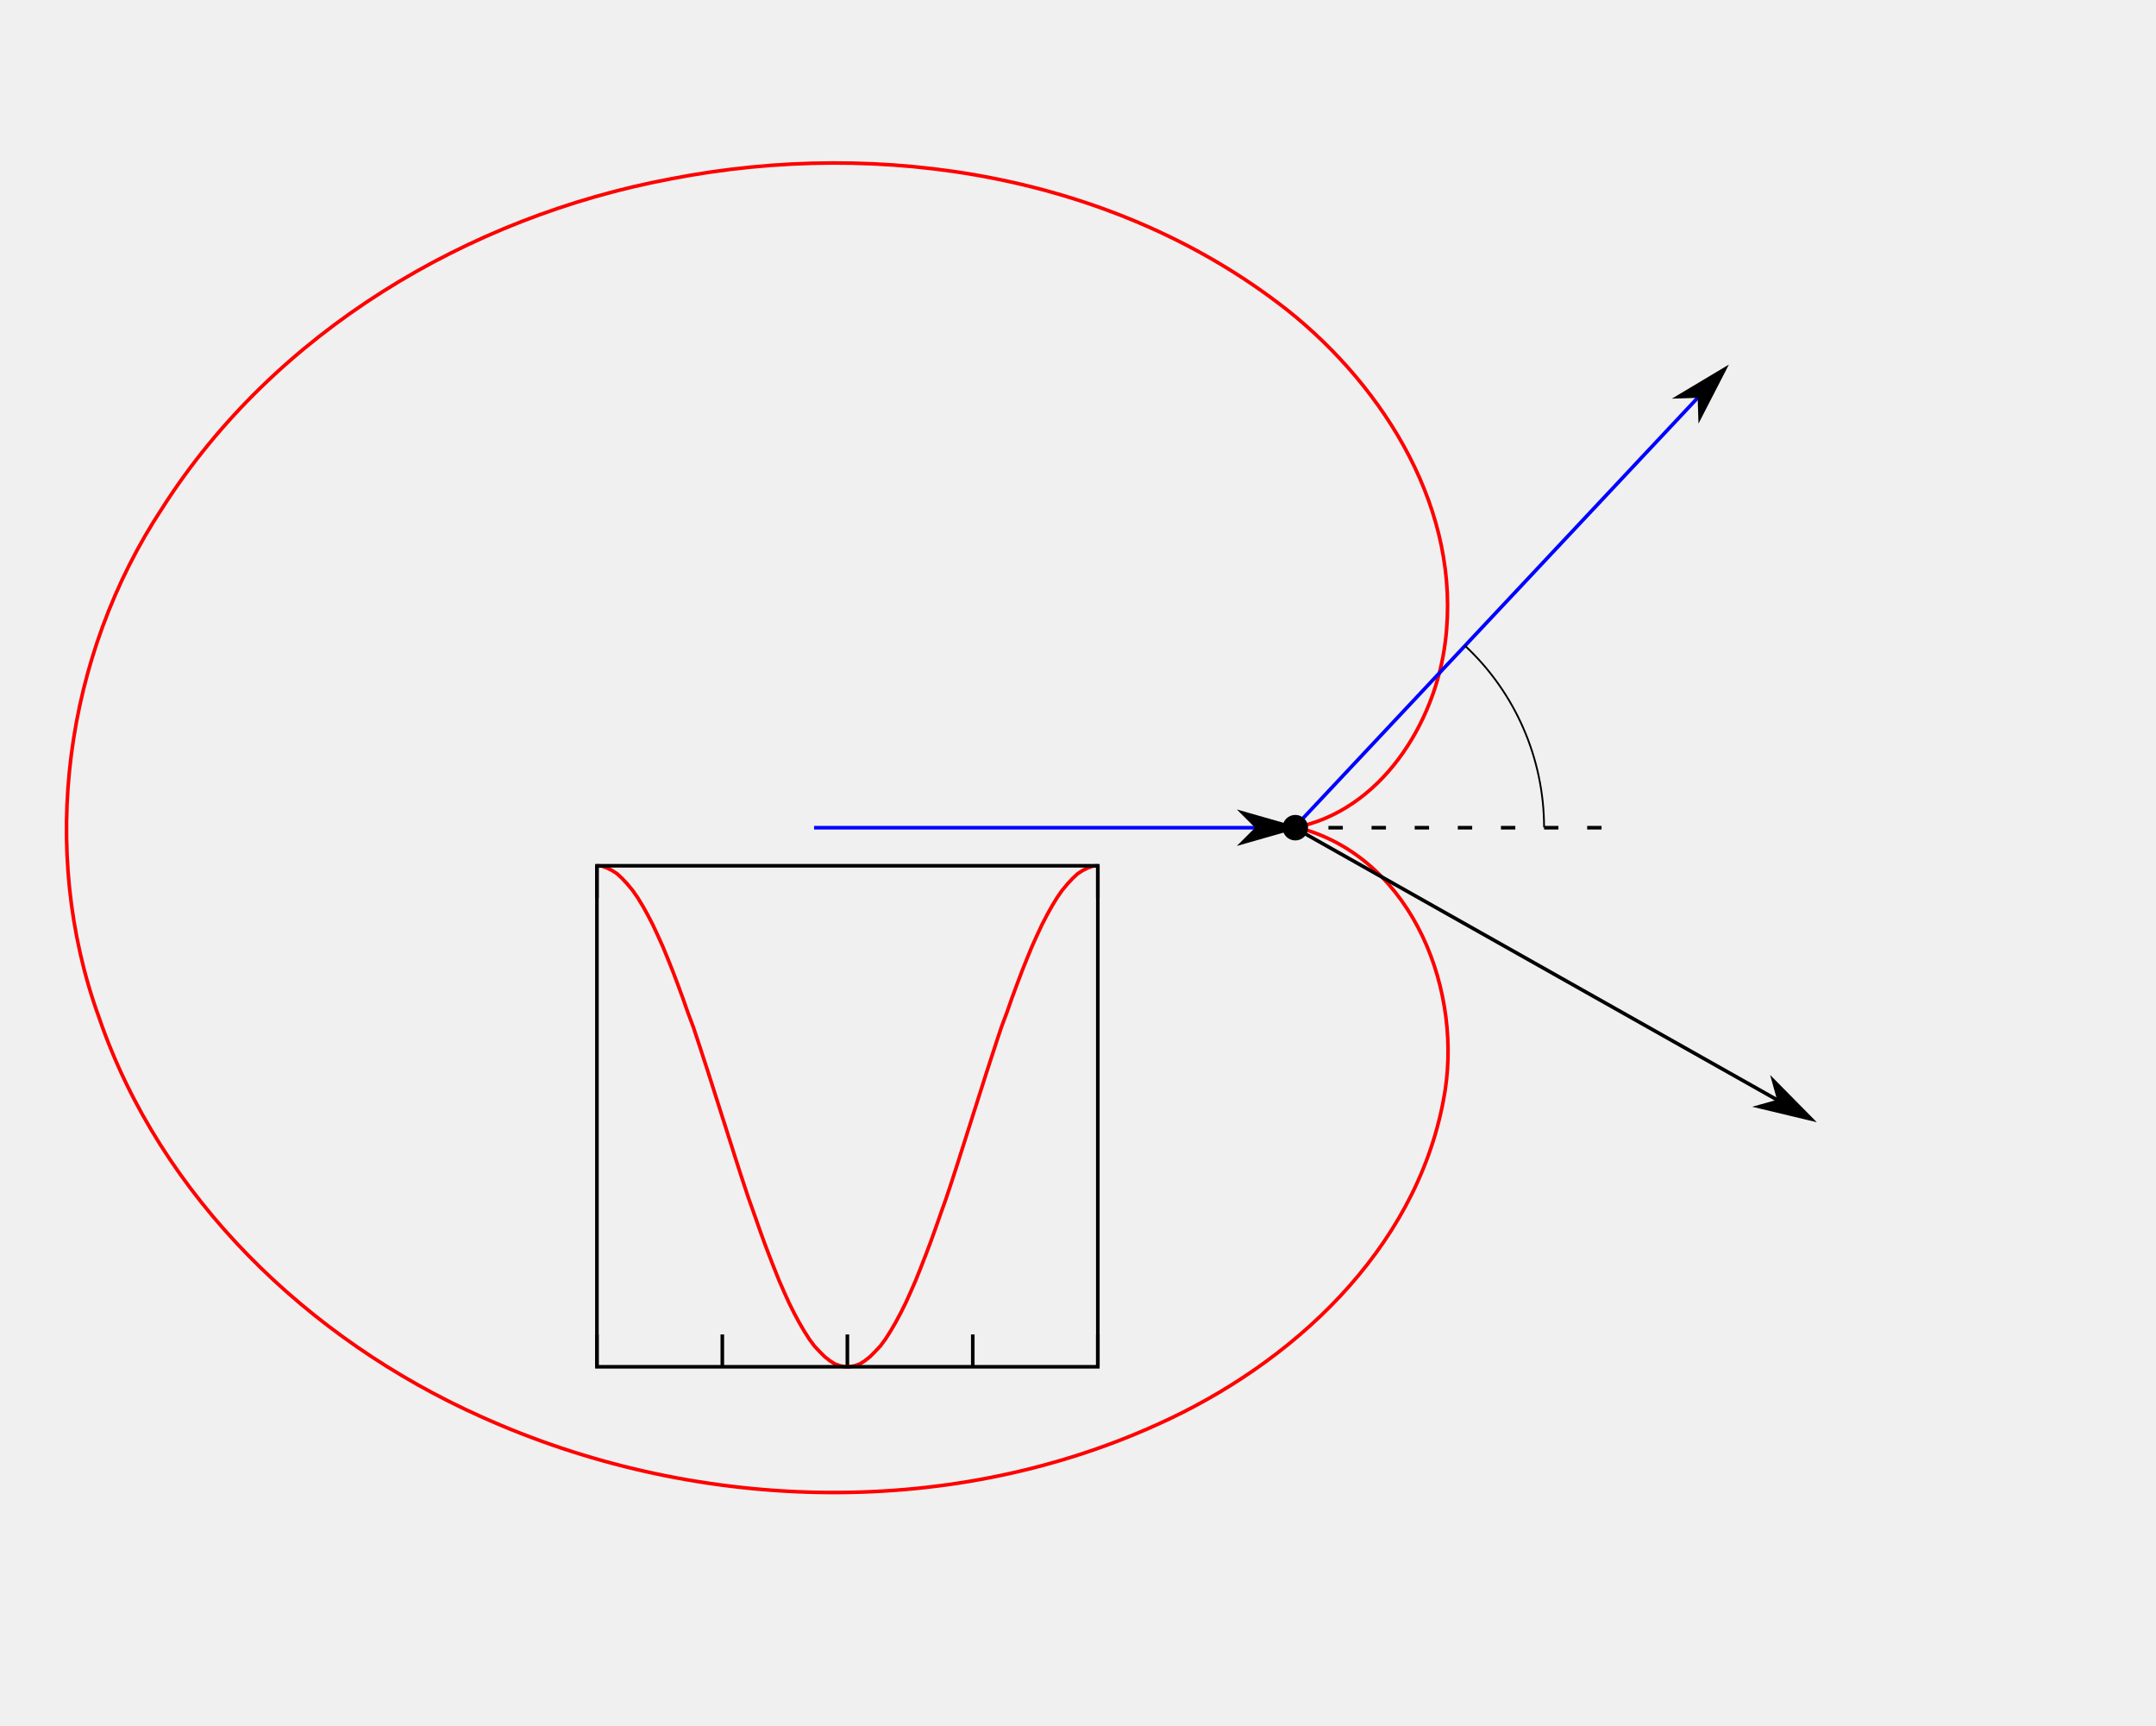
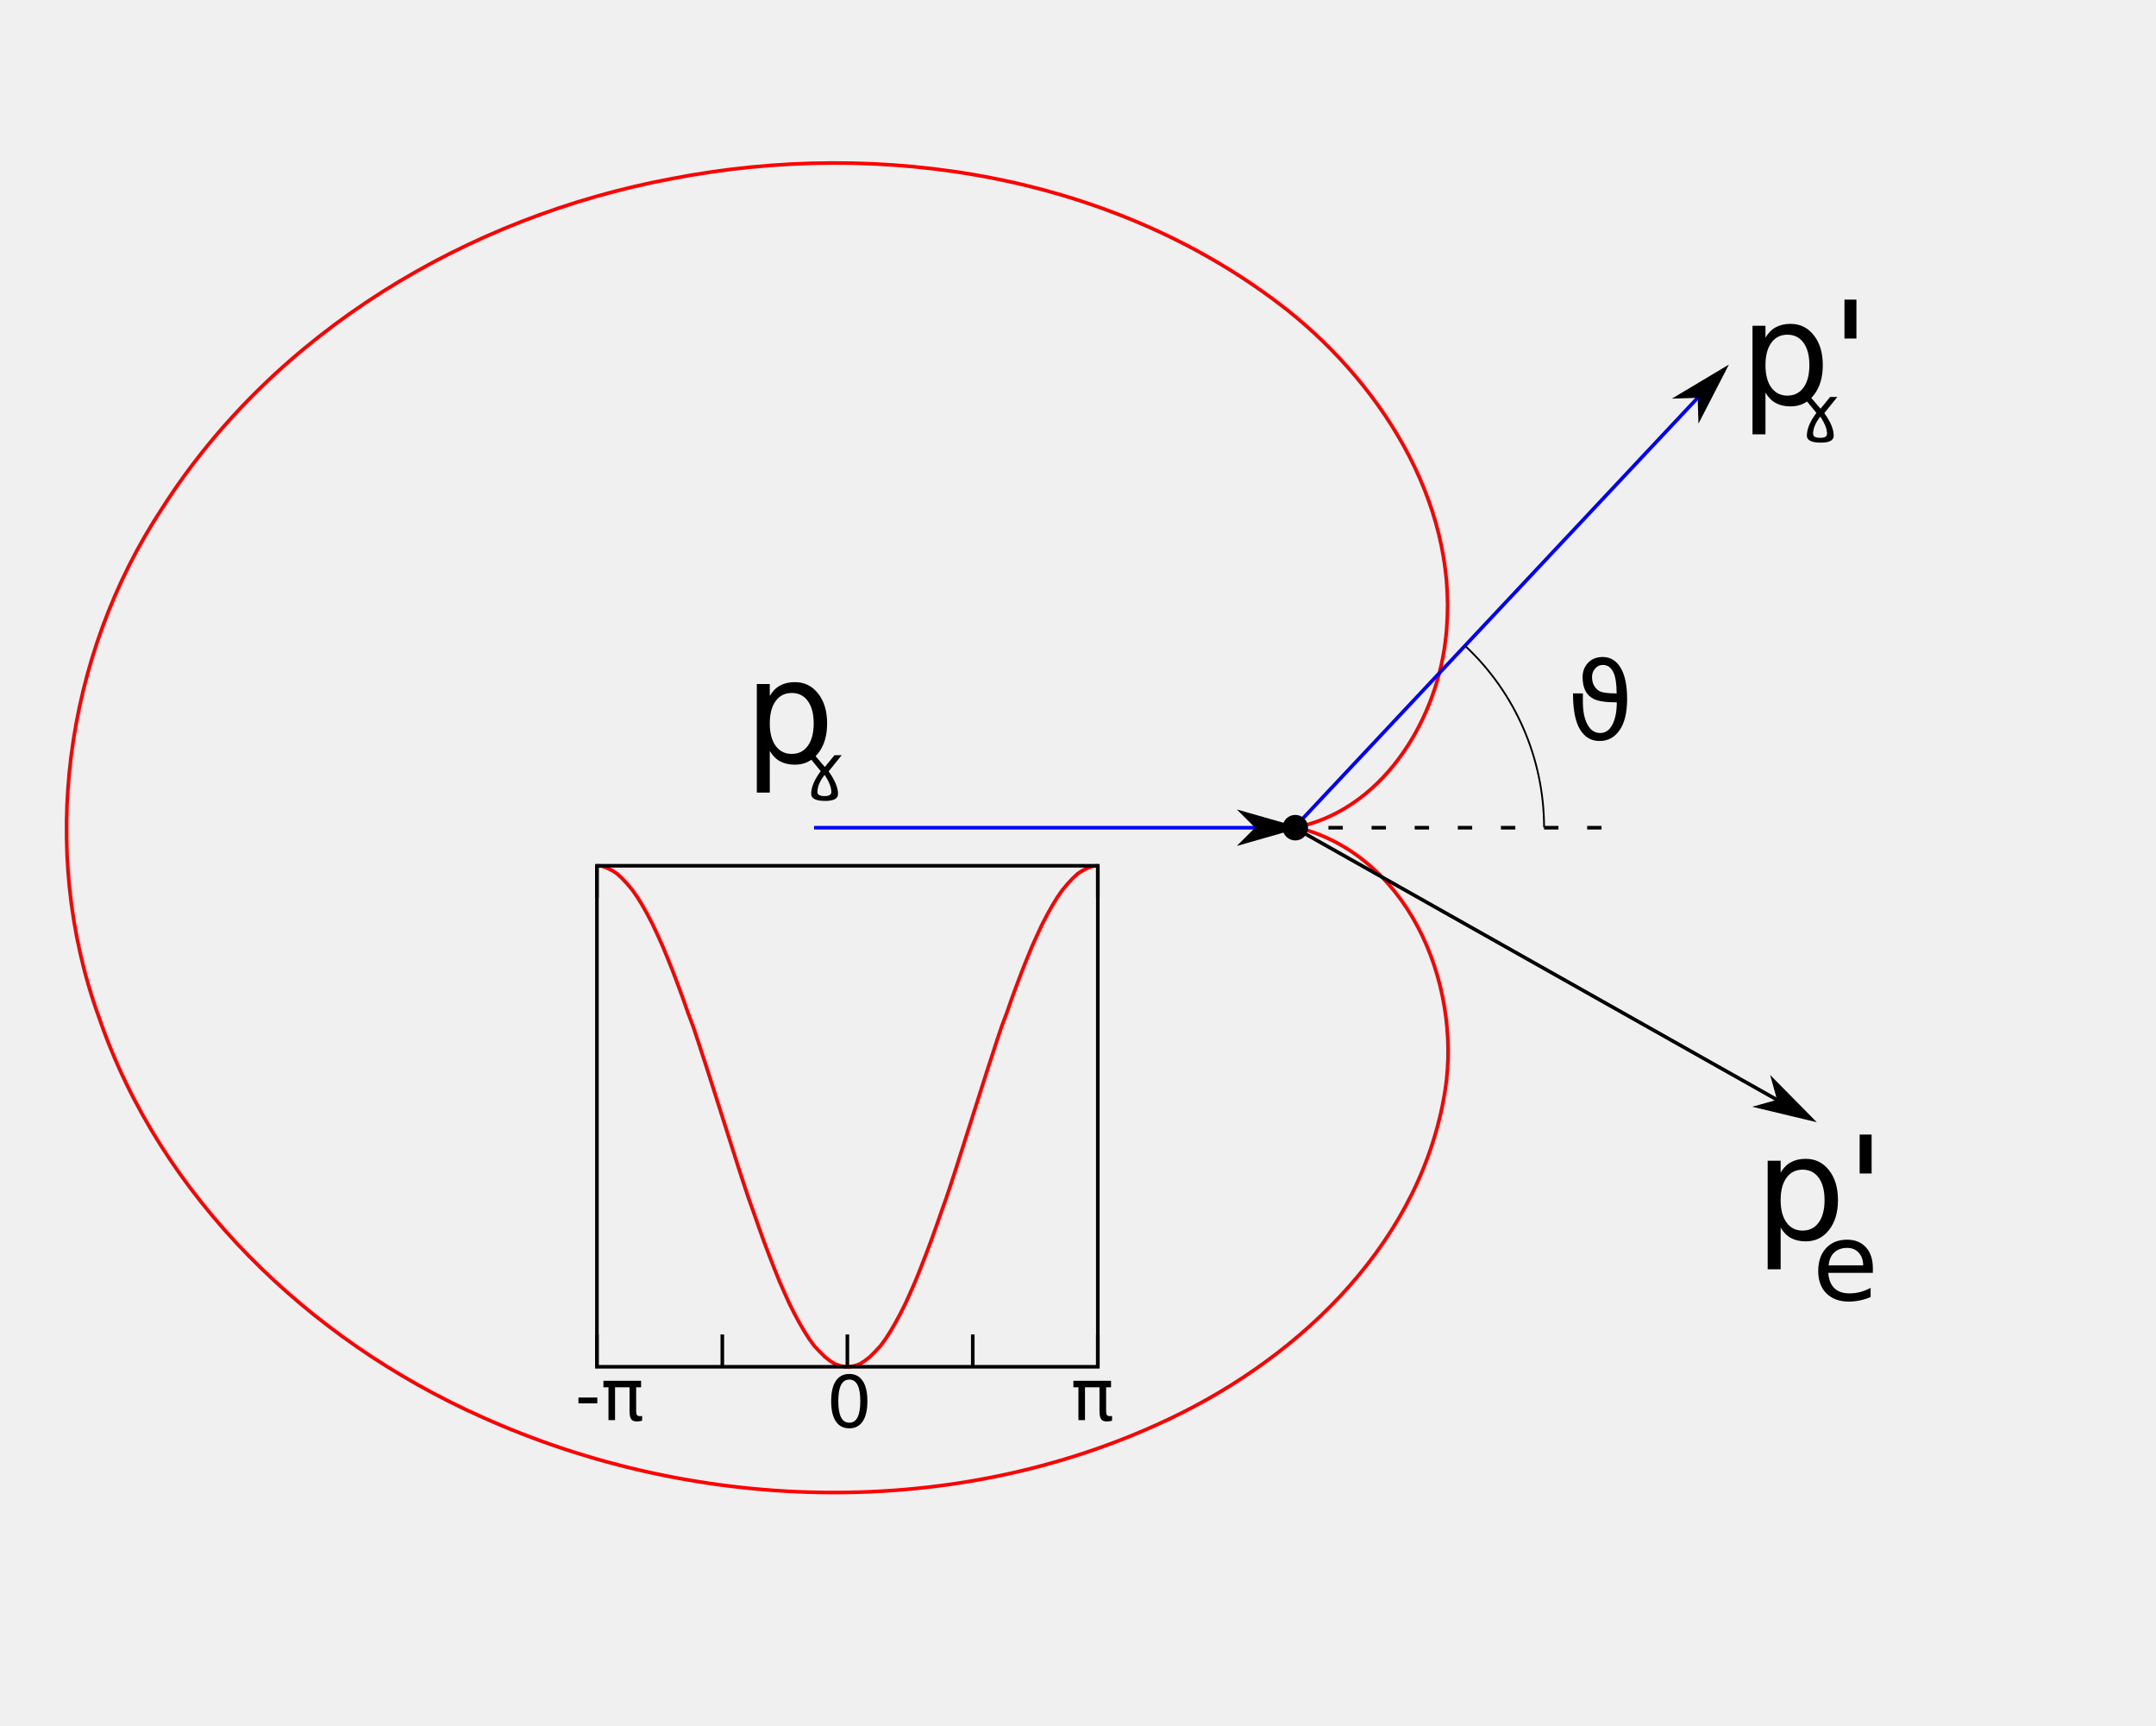
<svg xmlns="http://www.w3.org/2000/svg" xmlns:xlink="http://www.w3.org/1999/xlink" width="600" height="480" viewBox="0 0 600 480" id="svg2">
  <defs id="defs6">
    <marker orient="auto" refY="0.0" refX="0.0" id="Arrow1Lstart" style="overflow:visible">
      <path id="path3417" d="M 0.0,0.0 L 5.0,-5.0 L -12.5,0.0 L 5.0,5.0 L 0.0,0.0 z " style="fill-rule:evenodd;stroke:#000000;stroke-width:1.0pt;marker-start:none" transform="scale(0.8) translate(12.5,0)" />
    </marker>
    <marker orient="auto" refY="0.0" refX="0.0" id="Arrow1Mstart" style="overflow:visible">
      <path id="path3423" d="M 0.0,0.0 L 5.0,-5.0 L -12.5,0.0 L 5.0,5.0 L 0.0,0.0 z " style="fill-rule:evenodd;stroke:#000000;stroke-width:1.0pt;marker-start:none" transform="scale(0.4) translate(10,0)" />
    </marker>
    <marker orient="auto" refY="0.0" refX="0.0" id="Arrow1Send" style="overflow:visible;">
      <path id="path3432" d="M 0.0,0.0 L 5.0,-5.0 L -12.5,0.0 L 5.0,5.0 L 0.0,0.0 z " style="fill-rule:evenodd;stroke:#000000;stroke-width:1.0pt;marker-start:none;" transform="scale(0.2) rotate(180) translate(6,0)" />
    </marker>
    <marker orient="auto" refY="0.0" refX="0.0" id="Arrow1Lend" style="overflow:visible;">
      <path id="path3420" d="M 0.0,0.0 L 5.0,-5.0 L -12.5,0.0 L 5.0,5.0 L 0.0,0.0 z " style="fill-rule:evenodd;stroke:#000000;stroke-width:1.0pt;marker-start:none;" transform="scale(0.8) rotate(180) translate(12.5,0)" />
    </marker>
    <marker orient="auto" refY="0.0" refX="0.0" id="Arrow1Mend" style="overflow:visible;">
      <path id="path3426" d="M 0.0,0.0 L 5.0,-5.0 L -12.5,0.0 L 5.0,5.0 L 0.0,0.0 z " style="fill-rule:evenodd;stroke:#000000;stroke-width:1.0pt;marker-start:none;" transform="scale(0.4) rotate(180) translate(10,0)" />
    </marker>
    <circle id="gpDot" r="1" />
    <path id="gpPt0" style="stroke-width:0.222" d="M-1,0 h2 M0,-1 v2" />
    <path id="gpPt1" style="stroke-width:0.222" d="M-1,-1 L1,1 M1,-1 L-1,1" />
    <path id="gpPt2" style="stroke-width:0.222" d="M-1,0 L1,0 M0,-1 L0,1 M-1,-1 L1,1 M-1,1 L1,-1" />
    <rect id="gpPt3" style="stroke-width:0.222" x="-1" y="-1" width="2" height="2" />
    <use xlink:href="#gpPt3" id="gpPt4" style="fill:currentColor; stroke:none" />
    <circle id="gpPt5" style="stroke-width:0.222" cx="0" cy="0" r="1" />
    <use xlink:href="#gpPt5" id="gpPt6" style="fill:currentColor; stroke:none" />
    <path id="gpPt7" style="stroke-width:0.222" d="M0,-1.33 L-1.33,0.67 L1.33,0.67 z" />
    <use xlink:href="#gpPt7" id="gpPt8" style="fill:currentColor; stroke:none" />
    <use xlink:href="#gpPt7" id="gpPt9" transform="rotate(180)" />
    <use xlink:href="#gpPt9" id="gpPt10" style="fill:currentColor; stroke:none" />
    <use xlink:href="#gpPt3" id="gpPt11" transform="rotate(45)" />
    <use xlink:href="#gpPt11" id="gpPt12" style="fill:currentColor; stroke:none" />
  </defs>
  <g style="fill:none; color:white; stroke:white; stroke-width:1.00; stroke-linecap:butt; stroke-linejoin:miter" id="g22" />
  <g style="fill:none;stroke:#ff0000;stroke-width:1;stroke-linecap:butt;stroke-linejoin:miter" id="g106" transform="translate(-68,0)">
    <path d="M 428.2,230.3 C 452.149,225.735 467.462,201.336 470.238,178.408 C 474.759,142.355 453.665,108.152 426.344,86.339 C 378.561,48.719 313.454,38.286 254.656,49.769 C 198.194,60.354 144.467,92.365 113.232,141.265 C 85.979,182.475 78.631,236.478 95.546,283.072 C 112.72,333.22 153.903,372.665 201.702,394.084 C 260.377,420.629 330.777,423.165 389.859,396.451 C 427.429,379.661 461.861,347.974 469.7,306.1 C 475.52,276.31 461.427,239.379 430.259,230.555 C 429.593,230.357 428.893,230.282 428.2,230.3 z" id="path108" />
  </g>
  <g style="fill:none;stroke:#000000;stroke-width:1;stroke-linecap:butt;stroke-linejoin:miter" id="g24" transform="translate(-68,0)">
    <g transform="translate(78,448.5)" style="font-size:15px;text-anchor:end;fill:#000000;stroke:none;font-family:Arial" id="g28">
      <text id="text30" />
    </g>
    <g transform="translate(78,377.3)" style="font-size:15px;text-anchor:end;fill:#000000;stroke:none;font-family:Arial" id="g34">
      <text id="text36" />
    </g>
    <g transform="translate(78,306)" style="font-size:15px;text-anchor:end;fill:#000000;stroke:none;font-family:Arial" id="g40">
      <text id="text42" />
    </g>
    <path d="M 513.7,230.3 L 427.635,230.3" id="path44" style="stroke-width:1;stroke-miterlimit:4;stroke-dasharray:4, 8;stroke-dashoffset:0" />
    <path d="M 294.551,230.3 L 428.033,230.3" id="path3394" style="fill:none;fill-opacity:1;stroke:#0000ff;stroke-opacity:1;marker-end:url(#Arrow1Lend)" />
    <g transform="translate(78,234.8)" style="font-size:15px;text-anchor:end;fill:#000000;stroke:none;font-family:Arial" id="g46">
      <text id="text48" />
    </g>
    <g transform="translate(78,163.6)" style="font-size:15px;text-anchor:end;fill:#000000;stroke:none;font-family:Arial" id="g52">
      <text id="text54" />
    </g>
    <g transform="translate(78,92.3)" style="font-size:15px;text-anchor:end;fill:#000000;stroke:none;font-family:Arial" id="g58">
      <text id="text60" />
    </g>
    <g transform="translate(78,21.1)" style="font-size:15px;text-anchor:end;fill:#000000;stroke:none;font-family:Arial" id="g64">
      <text id="text66" />
    </g>
    <path style="fill:none;fill-rule:evenodd;stroke:#0000ff;stroke-width:1px;stroke-linecap:butt;stroke-linejoin:miter;stroke-opacity:1;marker-end:none;marker-start:url(#Arrow1Lstart)" d="M 547.812,102.85 L 427.958,230.521" id="path3396" />
    <path style="fill:none;fill-rule:evenodd;stroke:#000000;stroke-width:1px;stroke-linecap:butt;stroke-linejoin:miter;stroke-opacity:1;marker-start:url(#Arrow1Lstart)" d="M 571.913,311.292 L 428.609,230.521" id="path3398" />
    <path style="fill:#000000;fill-opacity:1;stroke:#000000;stroke-width:1;stroke-miterlimit:4;stroke-dasharray:none;stroke-dashoffset:0;stroke-opacity:1" id="path3412" d="M 431.526,230.292 A 3.053,3.053 0 1 1 425.42,230.292 A 3.053,3.053 0 1 1 431.526,230.292 z" />
    <path d="M 475.69,179.655 A 69.236,69.236 0 0 1 497.709,230.208" id="path9518" style="fill:none;fill-opacity:1;stroke:#000000;stroke-width:0.5;stroke-miterlimit:4;stroke-dasharray:none;stroke-dashoffset:0;stroke-opacity:1" />
+     <text xml:space="preserve" style="font-size:30px;font-style:normal;font-weight:normal;fill:#000000;fill-opacity:1;stroke:none;stroke-width:1px;stroke-linecap:butt;stroke-linejoin:miter;stroke-opacity:1;font-family:Bitstream Vera Sans" x="504.096" y="205.832" id="text2436">
+       <tspan id="tspan2438" x="504.096" y="205.832">ϑ</tspan>
+     </text>
+     <text xml:space="preserve" style="font-size:20px;font-style:normal;font-weight:normal;fill:#000000;fill-opacity:1;stroke:none;stroke-width:1px;stroke-linecap:butt;stroke-linejoin:miter;stroke-opacity:1;font-family:Bitstream Vera Sans" x="365.997" y="395.136" id="text2440">
+       <tspan id="tspan2442" x="365.997" y="395.136">π</tspan>
+     </text>
+     <text id="text2444" y="395.136" x="227.997" style="font-size:20px;font-style:normal;font-weight:normal;fill:#000000;fill-opacity:1;stroke:none;stroke-width:1px;stroke-linecap:butt;stroke-linejoin:miter;stroke-opacity:1;font-family:Bitstream Vera Sans" xml:space="preserve">
+       <tspan y="395.136" x="227.997" id="tspan2446">-π</tspan>
+     </text>
+     <text xml:space="preserve" style="font-size:20px;font-style:normal;font-weight:normal;fill:#000000;fill-opacity:1;stroke:none;stroke-width:1px;stroke-linecap:butt;stroke-linejoin:miter;stroke-opacity:1;font-family:Bitstream Vera Sans" x="297.997" y="397.136" id="text2448">
+       <tspan id="tspan2450" x="297.997" y="397.136">0</tspan>
+     </text>
+     <g id="g2464" transform="translate(0,-1.68959)">
+       <text transform="translate(68,0)" id="text2452" y="213.89" x="206.975" style="font-size:40px;font-style:normal;font-weight:normal;fill:#000000;fill-opacity:1;stroke:none;stroke-width:1px;stroke-linecap:butt;stroke-linejoin:miter;stroke-opacity:1;font-family:Bitstream Vera Sans" xml:space="preserve">
+         <tspan y="213.89" x="206.975" id="tspan2454">p</tspan>
+       </text>
+       <text id="text2460" y="230.786" x="291.026" style="font-size:30px;font-style:normal;font-weight:normal;fill:#000000;fill-opacity:1;stroke:none;stroke-width:1px;stroke-linecap:butt;stroke-linejoin:miter;stroke-opacity:1;font-family:Bitstream Vera Sans" xml:space="preserve">
+         <tspan y="230.786" x="291.026" id="tspan2462">ˠ</tspan>
+       </text>
+     </g>
+     <g transform="translate(277.0927,-101.3754)" id="g2470">
+       <text xml:space="preserve" style="font-size:40px;font-style:normal;font-weight:normal;fill:#000000;fill-opacity:1;stroke:none;stroke-width:1px;stroke-linecap:butt;stroke-linejoin:miter;stroke-opacity:1;font-family:Bitstream Vera Sans" x="206.975" y="213.89" id="text2472" transform="translate(68,0)">
+         <tspan id="tspan2474" x="206.975" y="213.89">p'</tspan>
+       </text>
+       <text xml:space="preserve" style="font-size:30px;font-style:normal;font-weight:normal;fill:#000000;fill-opacity:1;stroke:none;stroke-width:1px;stroke-linecap:butt;stroke-linejoin:miter;stroke-opacity:1;font-family:Bitstream Vera Sans" x="291.026" y="230.786" id="text2476">
+         <tspan id="tspan2478" x="291.026" y="230.786">ˠ</tspan>
+       </text>
+     </g>
+     <g id="g2480" transform="translate(281.3166,130.9432)">
+       <text transform="translate(68,0)" id="text2482" y="213.89" x="206.975" style="font-size:40px;font-style:normal;font-weight:normal;fill:#000000;fill-opacity:1;stroke:none;stroke-width:1px;stroke-linecap:butt;stroke-linejoin:miter;stroke-opacity:1;font-family:Bitstream Vera Sans" xml:space="preserve">
+         <tspan y="213.89" x="206.975" id="tspan2484">p'</tspan>
+       </text>
+       <text id="text2486" y="230.786" x="291.026" style="font-size:30px;font-style:normal;font-weight:normal;fill:#000000;fill-opacity:1;stroke:none;stroke-width:1px;stroke-linecap:butt;stroke-linejoin:miter;stroke-opacity:1;font-family:Bitstream Vera Sans" xml:space="preserve">
+         <tspan y="230.786" x="291.026" id="tspan2488">e</tspan>
+       </text>
+     </g>
  </g>
  <path style="stroke:#000000;stroke-width:1;stroke-linecap:butt;stroke-linejoin:miter" id="path114" d="M 166.117,380.292 L 166.117,371.292 M 166.117,240.892 L 166.117,249.892" />
  <path style="stroke:#000000;stroke-width:1;stroke-linecap:butt;stroke-linejoin:miter" d="M 201.017,380.292 L 201.017,371.292" id="path2598" />
  <path style="stroke:#000000;stroke-width:1;stroke-linecap:butt;stroke-linejoin:miter" d="M 235.817,380.292 L 235.817,371.292" id="path2602" />
  <path style="stroke:#000000;stroke-width:1;stroke-linecap:butt;stroke-linejoin:miter" d="M 270.717,380.292 L 270.717,371.292" id="path2606" />
  <path style="stroke:#000000;stroke-width:1;stroke-linecap:butt;stroke-linejoin:miter" id="path138" d="M 305.517,380.292 L 305.517,371.292 M 305.517,240.892 L 305.517,249.892" />
  <g style="fill:none;stroke:#ff0000;stroke-width:1;stroke-linecap:butt;stroke-linejoin:miter" id="g146" transform="translate(-124.1825,176.2921)">
    <path d="M 290.3,64.6 L 291.7,64.7 L 293.1,65.2 L 294.5,65.9 L 295.9,66.8 L 297.3,68.1 L 298.7,69.6 L 300.2,71.4 L 301.6,73.4 L 303,75.7 L 304.4,78.2 L 305.8,80.9 L 307.2,83.9 L 308.6,87 L 310,90.4 L 311.4,93.9 L 312.8,97.6 L 314.2,101.4 L 315.6,105.4 L 317.1,109.4 L 318.5,113.6 L 319.9,117.9 L 321.3,122.2 L 322.7,126.6 L 324.1,131 L 325.5,135.4 L 326.9,139.8 L 328.3,144.2 L 329.7,148.6 L 331.1,152.9 L 332.5,157.1 L 334,161.3 L 335.4,165.3 L 336.8,169.2 L 338.2,172.9 L 339.6,176.5 L 341,180 L 342.4,183.2 L 343.8,186.3 L 345.2,189.1 L 346.6,191.7 L 348,194.1 L 349.4,196.3 L 350.8,198.2 L 352.3,199.8 L 353.7,201.2 L 355.1,202.3 L 356.5,203.2 L 357.9,203.7 L 359.3,204 L 360.7,204 L 362.1,203.7 L 363.5,203.2 L 364.9,202.3 L 366.3,201.2 L 367.7,199.8 L 369.2,198.2 L 370.6,196.3 L 372,194.1 L 373.4,191.7 L 374.8,189.1 L 376.2,186.3 L 377.6,183.2 L 379,180 L 380.4,176.5 L 381.8,172.9 L 383.2,169.2 L 384.6,165.3 L 386,161.3 L 387.5,157.1 L 388.9,152.9 L 390.3,148.6 L 391.7,144.2 L 393.1,139.8 L 394.5,135.4 L 395.9,131 L 397.3,126.6 L 398.7,122.2 L 400.1,117.9 L 401.5,113.6 L 402.9,109.4 L 404.4,105.4 L 405.8,101.4 L 407.2,97.6 L 408.6,93.9 L 410,90.4 L 411.4,87 L 412.8,83.9 L 414.2,80.9 L 415.6,78.2 L 417,75.7 L 418.4,73.4 L 419.8,71.4 L 421.3,69.6 L 422.7,68.1 L 424.1,66.8 L 425.5,65.9 L 426.9,65.2 L 428.3,64.7 L 429.7,64.6" id="path148" />
  </g>
  <g style="fill:none;stroke:#000000;stroke-width:1;stroke-linecap:butt;stroke-linejoin:miter" id="g150" transform="translate(-124.1825,176.2921)">
    <path d="M 290.3,64.6 L 290.3,204 L 429.7,204 L 429.7,64.6 L 290.3,64.6 z" id="path152" />
  </g>
</svg>
